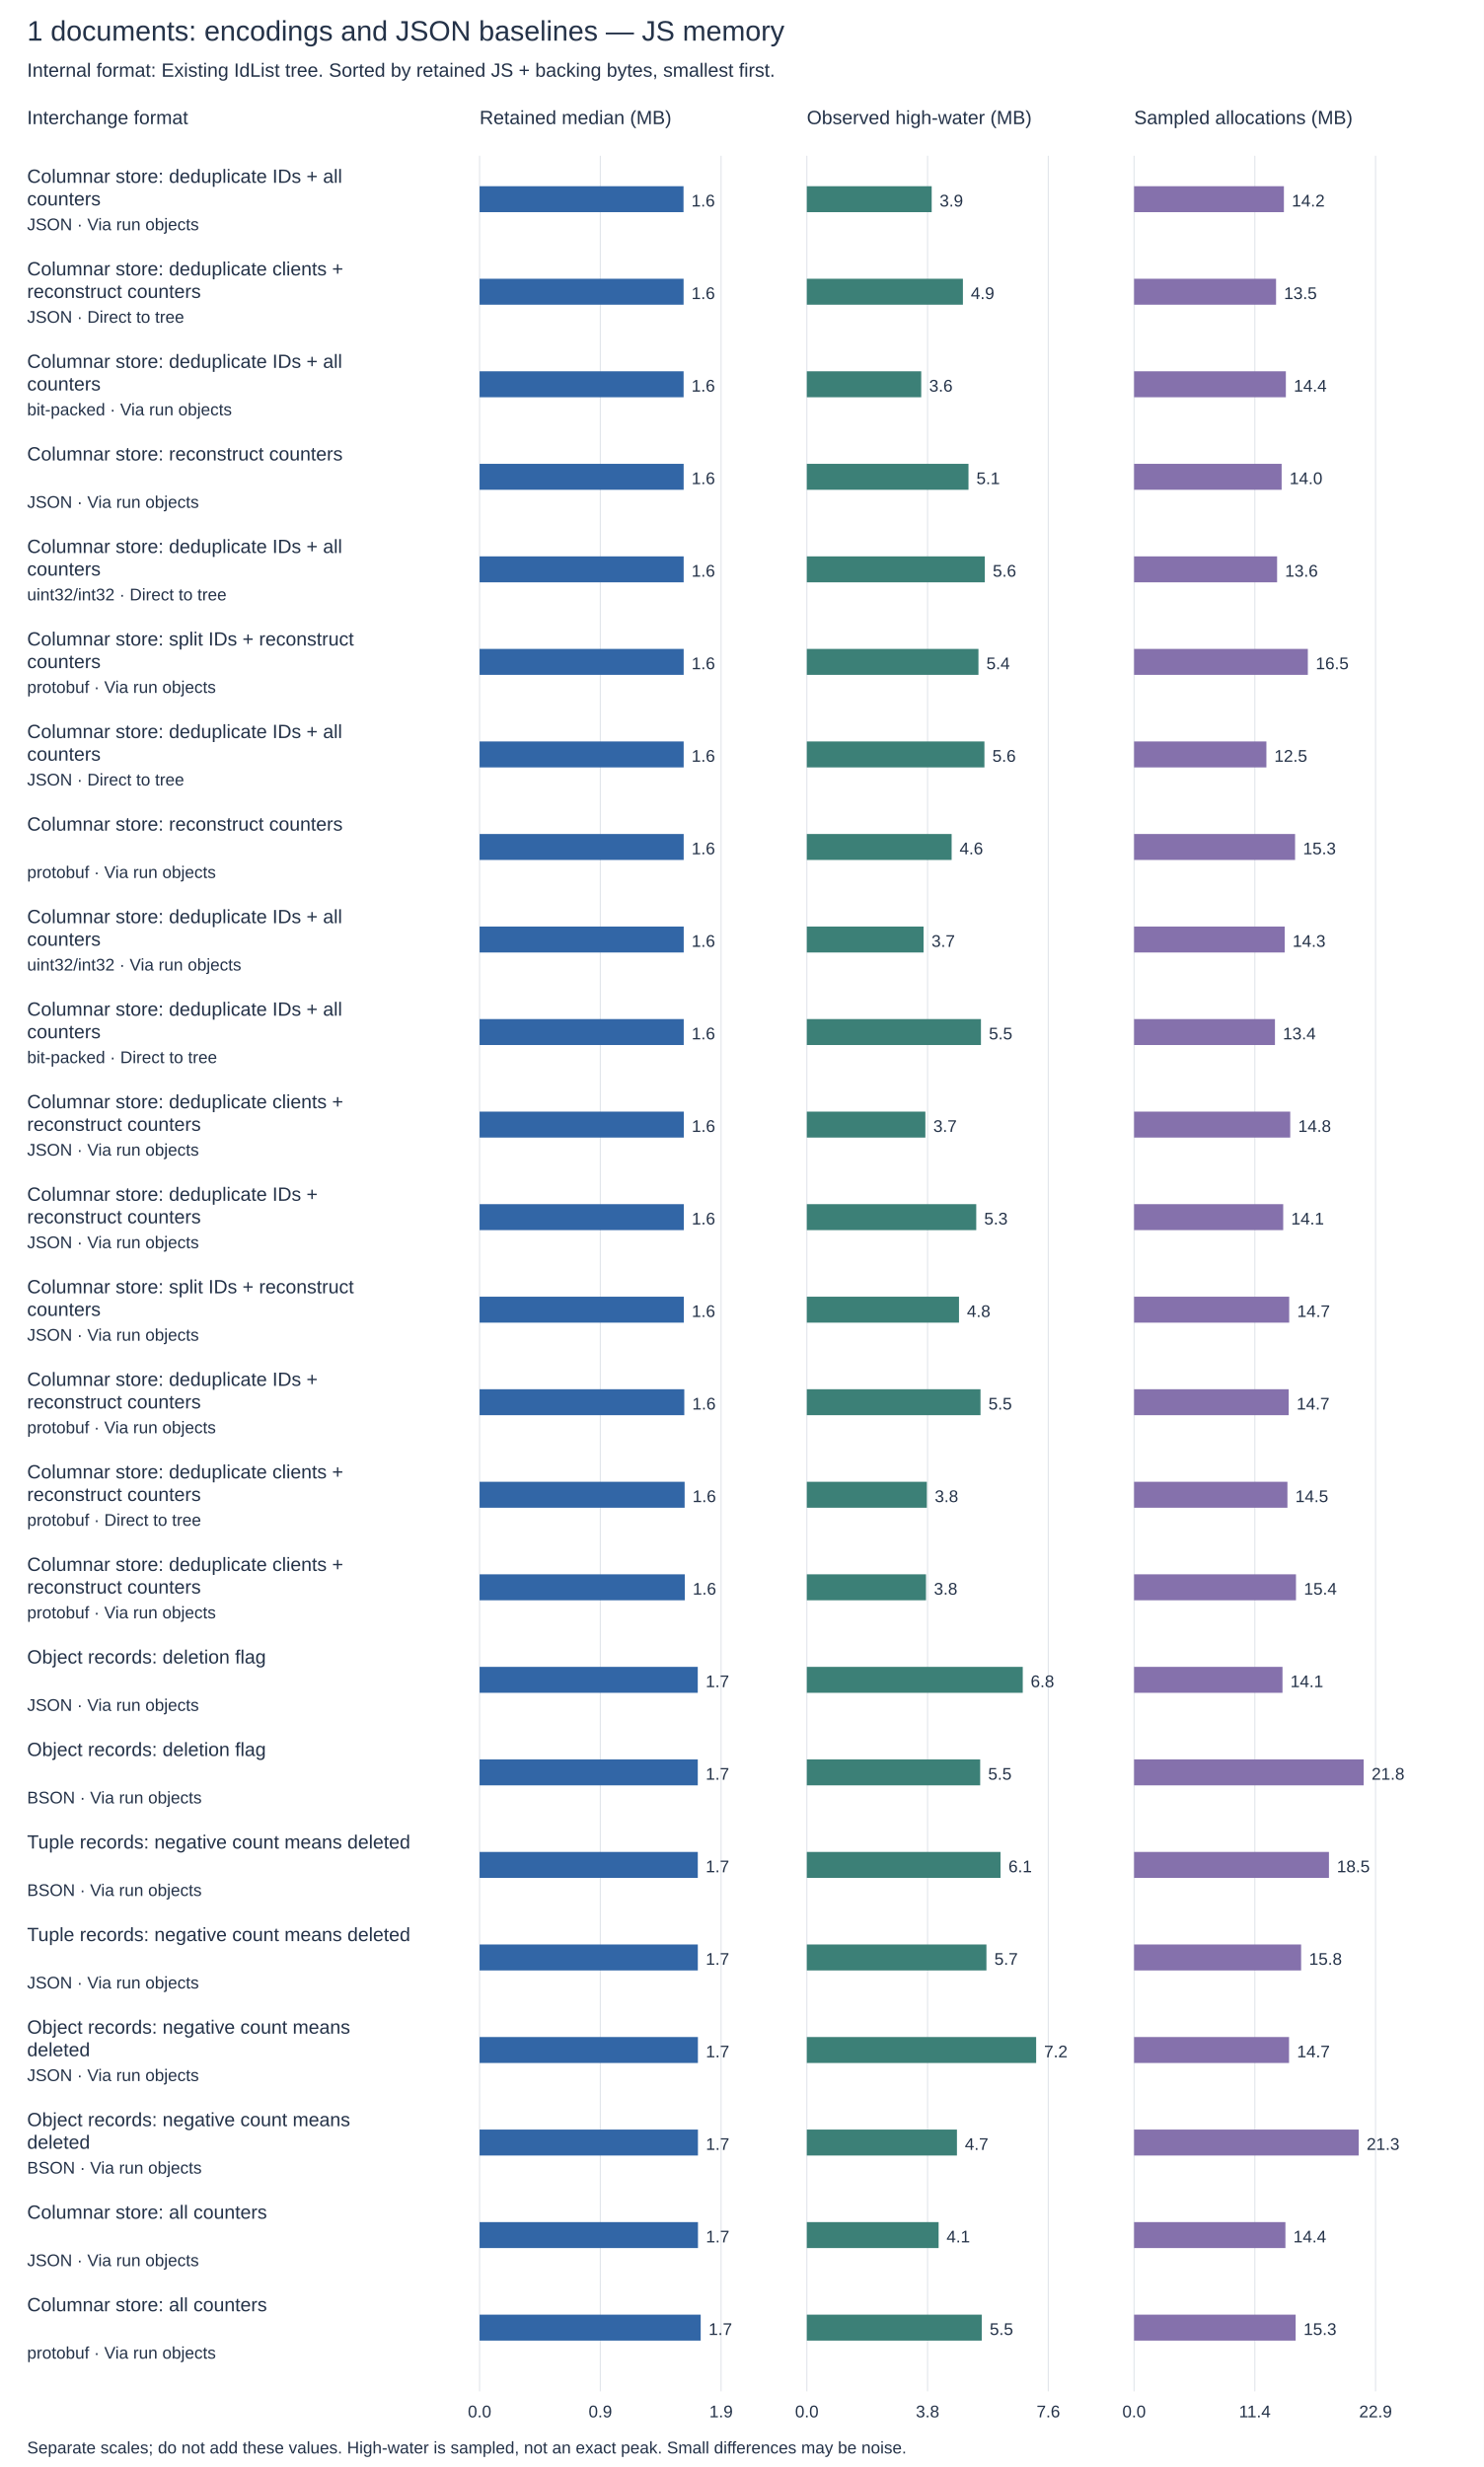
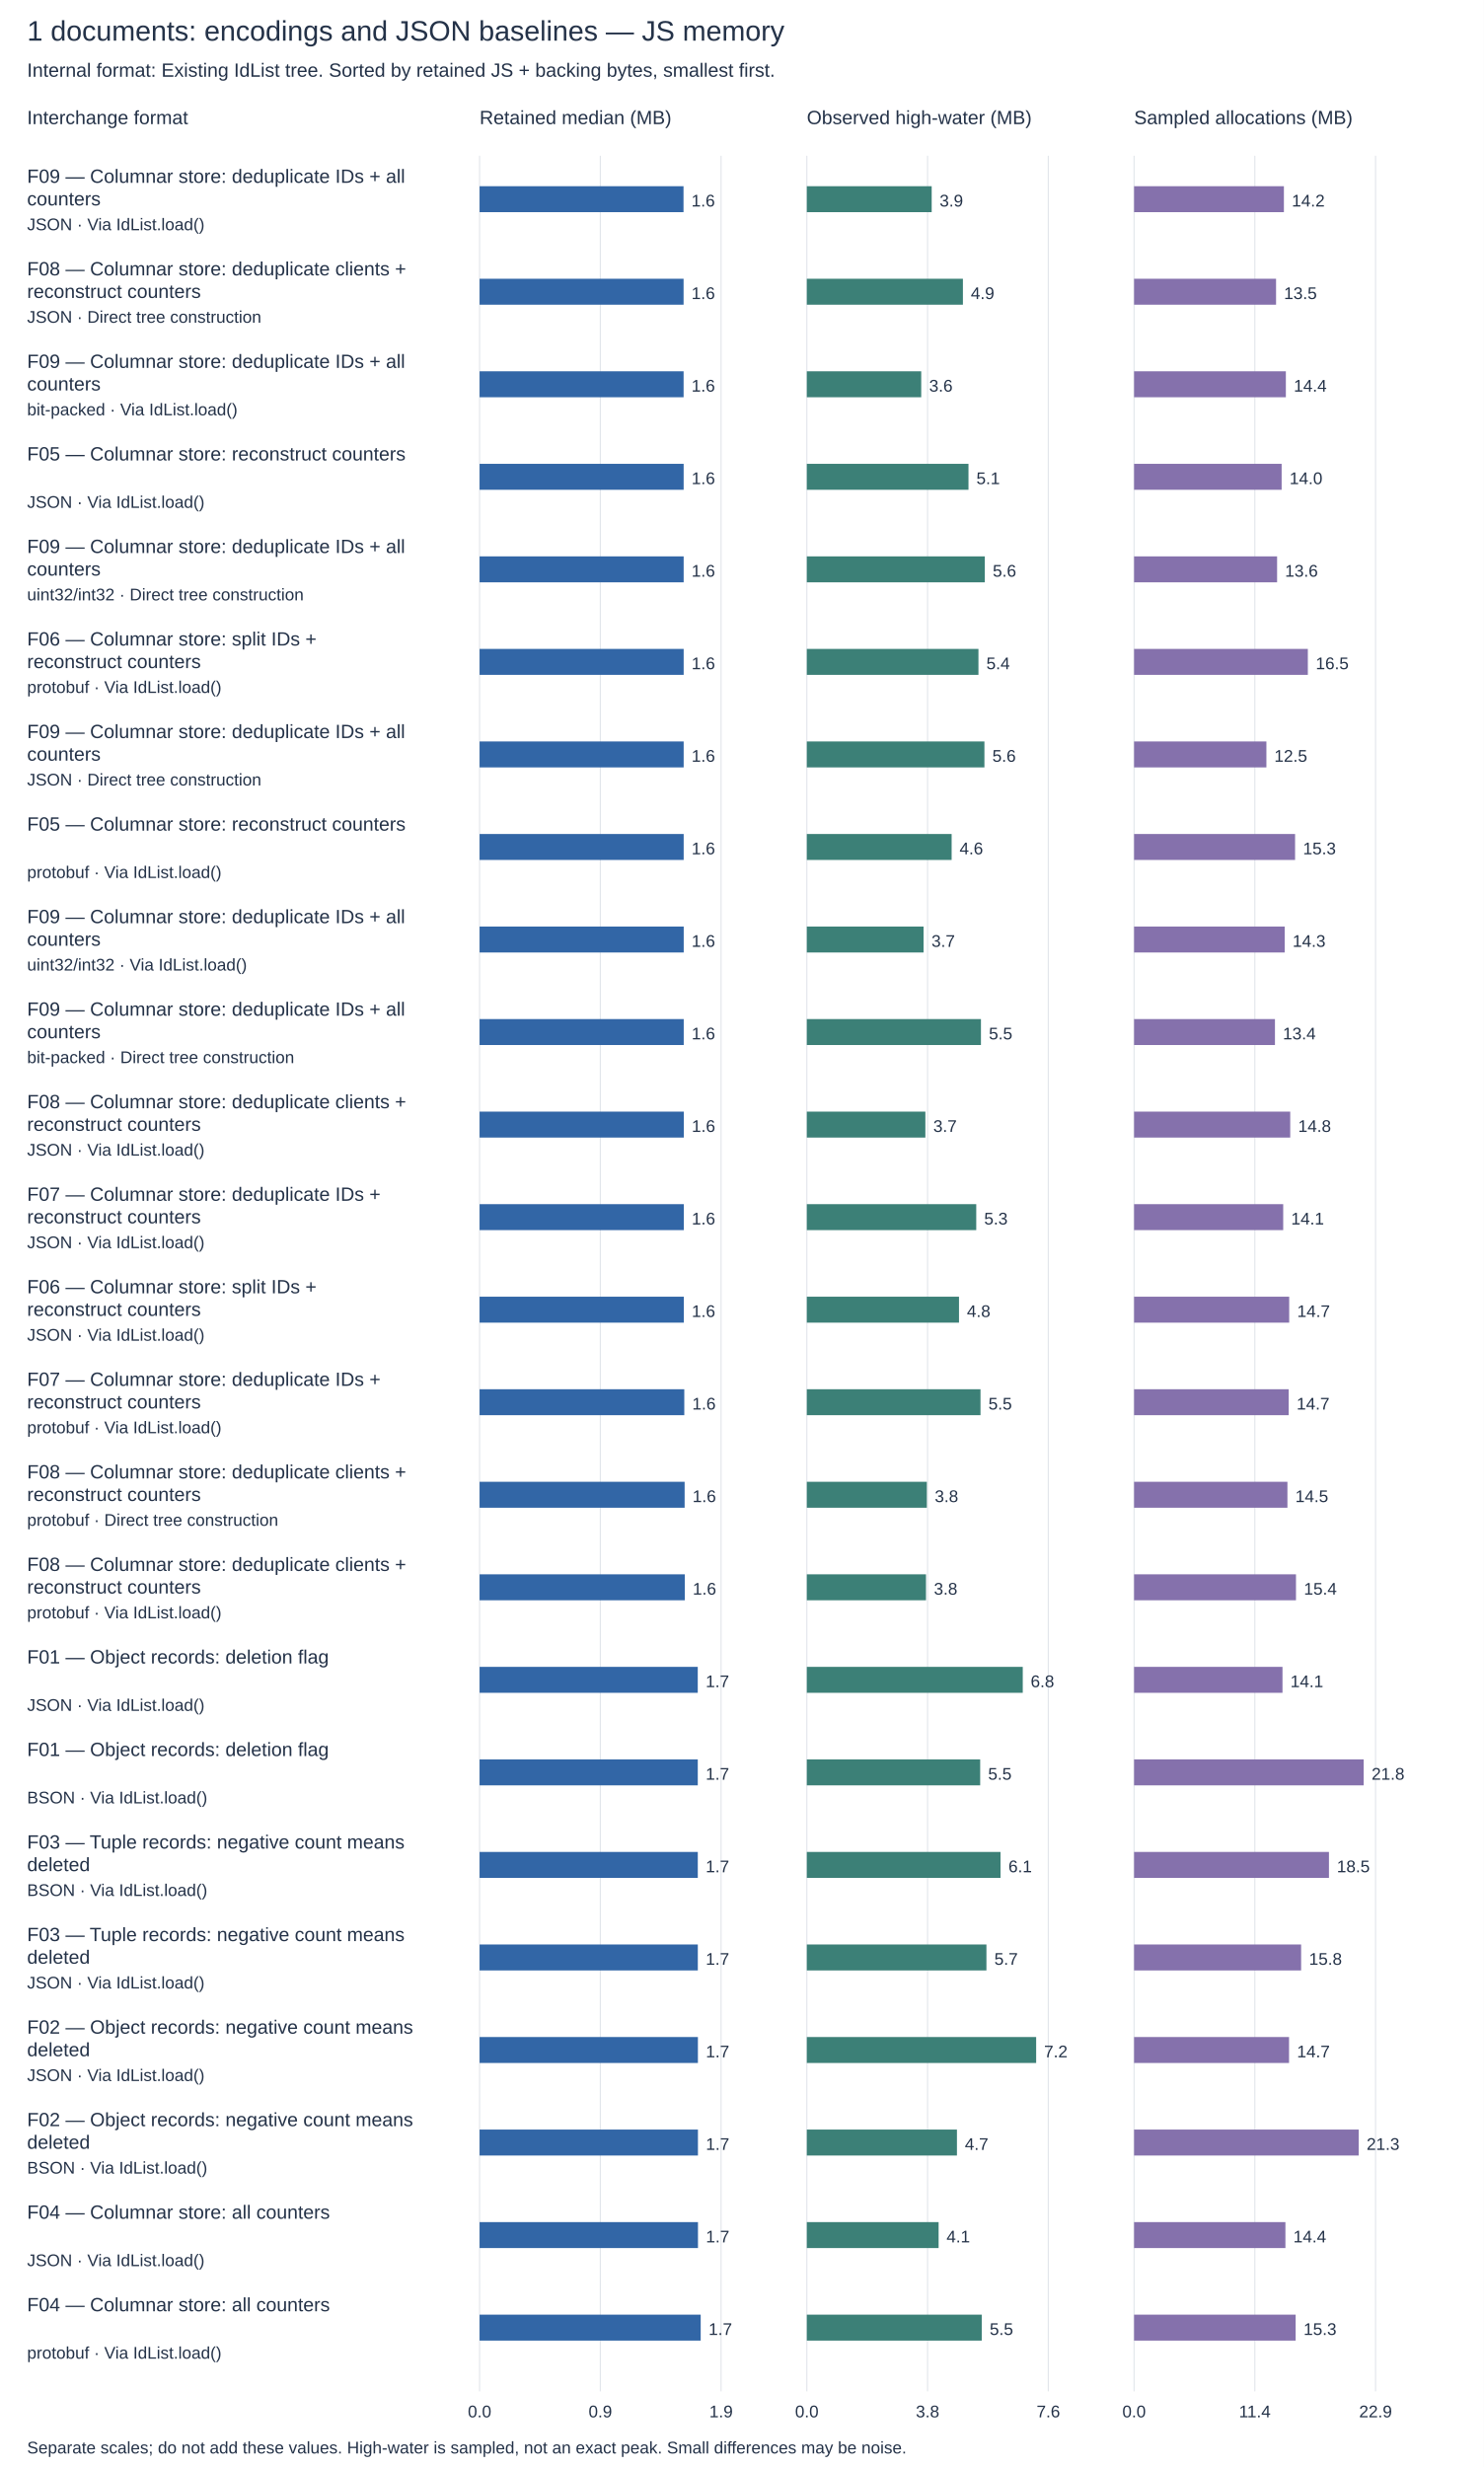
<svg xmlns="http://www.w3.org/2000/svg" width="1315" height="2186" viewBox="0 0 1315 2186" role="img" aria-labelledby="title desc">
  <style>text{font:17px Arial,Helvetica,sans-serif;fill:#243248}.small{font-size:15px}.title{font-size:25px;font-weight:500}</style>
  <rect width="1315" height="2186" fill="white" />
  <text x="24" y="36" class="title">1 documents: encodings and JSON baselines — JS memory</text>
  <text x="24" y="68">Internal format: Existing IdList tree. Sorted by retained JS + backing bytes, smallest first.</text>
  <text x="24" y="110">Interchange format</text>
  <text x="425" y="110">Retained median (MB)</text>
  <line x1="425" x2="425" y1="138" y2="2119" stroke="#e2e6eb" />
  <text x="425" y="2142" class="small" text-anchor="middle">0.0</text>
  <line x1="532" x2="532" y1="138" y2="2119" stroke="#e2e6eb" />
  <text x="532" y="2142" class="small" text-anchor="middle">0.9</text>
  <line x1="639" x2="639" y1="138" y2="2119" stroke="#e2e6eb" />
  <text x="639" y="2142" class="small" text-anchor="middle">1.9</text>
  <rect x="425" y="165" width="180.724" height="23" fill="#3266a6" />
  <text x="612.724" y="183" class="small">1.6</text>
  <rect x="425" y="247" width="180.781" height="23" fill="#3266a6" />
  <text x="612.781" y="265" class="small">1.6</text>
  <rect x="425" y="329" width="180.799" height="23" fill="#3266a6" />
  <text x="612.799" y="347" class="small">1.6</text>
  <rect x="425" y="411" width="180.844" height="23" fill="#3266a6" />
  <text x="612.844" y="429" class="small">1.6</text>
  <rect x="425" y="493" width="180.845" height="23" fill="#3266a6" />
  <text x="612.845" y="511" class="small">1.6</text>
  <rect x="425" y="575" width="180.854" height="23" fill="#3266a6" />
  <text x="612.854" y="593" class="small">1.6</text>
  <rect x="425" y="657" width="180.854" height="23" fill="#3266a6" />
  <text x="612.854" y="675" class="small">1.6</text>
  <rect x="425" y="739" width="180.865" height="23" fill="#3266a6" />
  <text x="612.865" y="757" class="small">1.6</text>
  <rect x="425" y="821" width="180.897" height="23" fill="#3266a6" />
  <text x="612.897" y="839" class="small">1.6</text>
  <rect x="425" y="903" width="180.908" height="23" fill="#3266a6" />
  <text x="612.908" y="921" class="small">1.6</text>
  <rect x="425" y="985" width="180.999" height="23" fill="#3266a6" />
  <text x="612.999" y="1003" class="small">1.6</text>
  <rect x="425" y="1067" width="181.001" height="23" fill="#3266a6" />
  <text x="613.001" y="1085" class="small">1.6</text>
  <rect x="425" y="1149" width="181.007" height="23" fill="#3266a6" />
  <text x="613.007" y="1167" class="small">1.6</text>
  <rect x="425" y="1231" width="181.404" height="23" fill="#3266a6" />
  <text x="613.404" y="1249" class="small">1.6</text>
  <rect x="425" y="1313" width="181.706" height="23" fill="#3266a6" />
  <text x="613.706" y="1331" class="small">1.6</text>
  <rect x="425" y="1395" width="181.868" height="23" fill="#3266a6" />
  <text x="613.868" y="1413" class="small">1.6</text>
  <rect x="425" y="1477" width="193.342" height="23" fill="#3266a6" />
  <text x="625.342" y="1495" class="small">1.7</text>
  <rect x="425" y="1559" width="193.36" height="23" fill="#3266a6" />
  <text x="625.36" y="1577" class="small">1.7</text>
  <rect x="425" y="1641" width="193.376" height="23" fill="#3266a6" />
  <text x="625.376" y="1659" class="small">1.7</text>
  <rect x="425" y="1723" width="193.401" height="23" fill="#3266a6" />
  <text x="625.401" y="1741" class="small">1.7</text>
  <rect x="425" y="1805" width="193.477" height="23" fill="#3266a6" />
  <text x="625.477" y="1823" class="small">1.7</text>
  <rect x="425" y="1887" width="193.507" height="23" fill="#3266a6" />
  <text x="625.507" y="1905" class="small">1.7</text>
  <rect x="425" y="1969" width="193.536" height="23" fill="#3266a6" />
  <text x="625.536" y="1987" class="small">1.7</text>
  <rect x="425" y="2051" width="195.945" height="23" fill="#3266a6" />
  <text x="627.945" y="2069" class="small">1.7</text>
  <text x="715" y="110">Observed high-water (MB)</text>
  <line x1="715" x2="715" y1="138" y2="2119" stroke="#e2e6eb" />
  <text x="715" y="2142" class="small" text-anchor="middle">0.0</text>
  <line x1="822" x2="822" y1="138" y2="2119" stroke="#e2e6eb" />
  <text x="822" y="2142" class="small" text-anchor="middle">3.8</text>
  <line x1="929" x2="929" y1="138" y2="2119" stroke="#e2e6eb" />
  <text x="929" y="2142" class="small" text-anchor="middle">7.6</text>
  <rect x="715" y="165" width="110.646" height="23" fill="#3c8077" />
  <text x="832.646" y="183" class="small">3.9</text>
  <rect x="715" y="247" width="138.316" height="23" fill="#3c8077" />
  <text x="860.316" y="265" class="small">4.9</text>
  <rect x="715" y="329" width="101.371" height="23" fill="#3c8077" />
  <text x="823.371" y="347" class="small">3.6</text>
  <rect x="715" y="411" width="143.261" height="23" fill="#3c8077" />
  <text x="865.261" y="429" class="small">5.1</text>
  <rect x="715" y="493" width="157.73" height="23" fill="#3c8077" />
  <text x="879.73" y="511" class="small">5.6</text>
  <rect x="715" y="575" width="152.091" height="23" fill="#3c8077" />
  <text x="874.091" y="593" class="small">5.4</text>
  <rect x="715" y="657" width="157.382" height="23" fill="#3c8077" />
  <text x="879.382" y="675" class="small">5.6</text>
  <rect x="715" y="739" width="128.329" height="23" fill="#3c8077" />
  <text x="850.329" y="757" class="small">4.6</text>
  <rect x="715" y="821" width="103.444" height="23" fill="#3c8077" />
  <text x="825.444" y="839" class="small">3.7</text>
  <rect x="715" y="903" width="154.304" height="23" fill="#3c8077" />
  <text x="876.304" y="921" class="small">5.5</text>
  <rect x="715" y="985" width="105.045" height="23" fill="#3c8077" />
  <text x="827.045" y="1003" class="small">3.7</text>
  <rect x="715" y="1067" width="150.137" height="23" fill="#3c8077" />
  <text x="872.137" y="1085" class="small">5.3</text>
  <rect x="715" y="1149" width="134.853" height="23" fill="#3c8077" />
  <text x="856.853" y="1167" class="small">4.8</text>
  <rect x="715" y="1231" width="153.912" height="23" fill="#3c8077" />
  <text x="875.912" y="1249" class="small">5.5</text>
  <rect x="715" y="1313" width="106.347" height="23" fill="#3c8077" />
  <text x="828.347" y="1331" class="small">3.8</text>
  <rect x="715" y="1395" width="105.593" height="23" fill="#3c8077" />
  <text x="827.593" y="1413" class="small">3.8</text>
  <rect x="715" y="1477" width="191.353" height="23" fill="#3c8077" />
  <text x="913.353" y="1495" class="small">6.8</text>
  <rect x="715" y="1559" width="153.623" height="23" fill="#3c8077" />
  <text x="875.623" y="1577" class="small">5.5</text>
  <rect x="715" y="1641" width="171.637" height="23" fill="#3c8077" />
  <text x="893.637" y="1659" class="small">6.1</text>
  <rect x="715" y="1723" width="159.16" height="23" fill="#3c8077" />
  <text x="881.16" y="1741" class="small">5.7</text>
  <rect x="715" y="1805" width="203.228" height="23" fill="#3c8077" />
  <text x="925.228" y="1823" class="small">7.2</text>
  <rect x="715" y="1887" width="133.023" height="23" fill="#3c8077" />
  <text x="855.023" y="1905" class="small">4.7</text>
  <rect x="715" y="1969" width="116.783" height="23" fill="#3c8077" />
  <text x="838.783" y="1987" class="small">4.1</text>
  <rect x="715" y="2051" width="155.009" height="23" fill="#3c8077" />
  <text x="877.009" y="2069" class="small">5.5</text>
  <text x="1005" y="110">Sampled allocations (MB)</text>
  <line x1="1005" x2="1005" y1="138" y2="2119" stroke="#e2e6eb" />
  <text x="1005" y="2142" class="small" text-anchor="middle">0.0</text>
  <line x1="1112" x2="1112" y1="138" y2="2119" stroke="#e2e6eb" />
  <text x="1112" y="2142" class="small" text-anchor="middle">11.4</text>
  <line x1="1219" x2="1219" y1="138" y2="2119" stroke="#e2e6eb" />
  <text x="1219" y="2142" class="small" text-anchor="middle">22.9</text>
  <rect x="1005" y="165" width="132.771" height="23" fill="#8571ac" />
  <text x="1144.771" y="183" class="small">14.2</text>
  <rect x="1005" y="247" width="125.818" height="23" fill="#8571ac" />
  <text x="1137.818" y="265" class="small">13.5</text>
  <rect x="1005" y="329" width="134.512" height="23" fill="#8571ac" />
  <text x="1146.512" y="347" class="small">14.4</text>
  <rect x="1005" y="411" width="130.77" height="23" fill="#8571ac" />
  <text x="1142.77" y="429" class="small">14.0</text>
  <rect x="1005" y="493" width="126.738" height="23" fill="#8571ac" />
  <text x="1138.738" y="511" class="small">13.6</text>
  <rect x="1005" y="575" width="153.992" height="23" fill="#8571ac" />
  <text x="1165.992" y="593" class="small">16.5</text>
  <rect x="1005" y="657" width="117.262" height="23" fill="#8571ac" />
  <text x="1129.262" y="675" class="small">12.5</text>
  <rect x="1005" y="739" width="142.68" height="23" fill="#8571ac" />
  <text x="1154.68" y="757" class="small">15.3</text>
  <rect x="1005" y="821" width="133.476" height="23" fill="#8571ac" />
  <text x="1145.476" y="839" class="small">14.3</text>
  <rect x="1005" y="903" width="124.846" height="23" fill="#8571ac" />
  <text x="1136.846" y="921" class="small">13.4</text>
  <rect x="1005" y="985" width="138.377" height="23" fill="#8571ac" />
  <text x="1150.377" y="1003" class="small">14.8</text>
  <rect x="1005" y="1067" width="132.156" height="23" fill="#8571ac" />
  <text x="1144.156" y="1085" class="small">14.1</text>
  <rect x="1005" y="1149" width="137.466" height="23" fill="#8571ac" />
  <text x="1149.466" y="1167" class="small">14.7</text>
  <rect x="1005" y="1231" width="137.014" height="23" fill="#8571ac" />
  <text x="1149.014" y="1249" class="small">14.7</text>
  <rect x="1005" y="1313" width="135.899" height="23" fill="#8571ac" />
  <text x="1147.899" y="1331" class="small">14.5</text>
  <rect x="1005" y="1395" width="143.48" height="23" fill="#8571ac" />
  <text x="1155.48" y="1413" class="small">15.4</text>
  <rect x="1005" y="1477" width="131.521" height="23" fill="#8571ac" />
  <text x="1143.521" y="1495" class="small">14.1</text>
  <rect x="1005" y="1559" width="203.458" height="23" fill="#8571ac" />
  <text x="1215.458" y="1577" class="small">21.8</text>
  <rect x="1005" y="1641" width="172.699" height="23" fill="#8571ac" />
  <text x="1184.699" y="1659" class="small">18.5</text>
  <rect x="1005" y="1723" width="148.031" height="23" fill="#8571ac" />
  <text x="1160.031" y="1741" class="small">15.8</text>
  <rect x="1005" y="1805" width="137.327" height="23" fill="#8571ac" />
  <text x="1149.327" y="1823" class="small">14.7</text>
  <rect x="1005" y="1887" width="199.036" height="23" fill="#8571ac" />
  <text x="1211.036" y="1905" class="small">21.3</text>
  <rect x="1005" y="1969" width="134.115" height="23" fill="#8571ac" />
  <text x="1146.115" y="1987" class="small">14.4</text>
  <rect x="1005" y="2051" width="143.186" height="23" fill="#8571ac" />
  <text x="1155.186" y="2069" class="small">15.3</text>
-   <text x="24" y="162">Columnar store: deduplicate IDs + all</text>
+   <text x="24" y="162">F09 — Columnar store: deduplicate IDs + all</text>
  <text x="24" y="182">counters</text>
-   <text x="24" y="204" class="small">JSON · Via run objects</text>
-   <text x="24" y="244">Columnar store: deduplicate clients +</text>
+   <text x="24" y="204" class="small">JSON · Via IdList.load()</text>
+   <text x="24" y="244">F08 — Columnar store: deduplicate clients +</text>
  <text x="24" y="264">reconstruct counters</text>
-   <text x="24" y="286" class="small">JSON · Direct to tree</text>
-   <text x="24" y="326">Columnar store: deduplicate IDs + all</text>
+   <text x="24" y="286" class="small">JSON · Direct tree construction</text>
+   <text x="24" y="326">F09 — Columnar store: deduplicate IDs + all</text>
  <text x="24" y="346">counters</text>
-   <text x="24" y="368" class="small">bit-packed · Via run objects</text>
-   <text x="24" y="408">Columnar store: reconstruct counters</text>
-   <text x="24" y="450" class="small">JSON · Via run objects</text>
-   <text x="24" y="490">Columnar store: deduplicate IDs + all</text>
+   <text x="24" y="368" class="small">bit-packed · Via IdList.load()</text>
+   <text x="24" y="408">F05 — Columnar store: reconstruct counters</text>
+   <text x="24" y="450" class="small">JSON · Via IdList.load()</text>
+   <text x="24" y="490">F09 — Columnar store: deduplicate IDs + all</text>
  <text x="24" y="510">counters</text>
-   <text x="24" y="532" class="small">uint32/int32 · Direct to tree</text>
-   <text x="24" y="572">Columnar store: split IDs + reconstruct</text>
-   <text x="24" y="592">counters</text>
-   <text x="24" y="614" class="small">protobuf · Via run objects</text>
-   <text x="24" y="654">Columnar store: deduplicate IDs + all</text>
+   <text x="24" y="532" class="small">uint32/int32 · Direct tree construction</text>
+   <text x="24" y="572">F06 — Columnar store: split IDs +</text>
+   <text x="24" y="592">reconstruct counters</text>
+   <text x="24" y="614" class="small">protobuf · Via IdList.load()</text>
+   <text x="24" y="654">F09 — Columnar store: deduplicate IDs + all</text>
  <text x="24" y="674">counters</text>
-   <text x="24" y="696" class="small">JSON · Direct to tree</text>
-   <text x="24" y="736">Columnar store: reconstruct counters</text>
-   <text x="24" y="778" class="small">protobuf · Via run objects</text>
-   <text x="24" y="818">Columnar store: deduplicate IDs + all</text>
+   <text x="24" y="696" class="small">JSON · Direct tree construction</text>
+   <text x="24" y="736">F05 — Columnar store: reconstruct counters</text>
+   <text x="24" y="778" class="small">protobuf · Via IdList.load()</text>
+   <text x="24" y="818">F09 — Columnar store: deduplicate IDs + all</text>
  <text x="24" y="838">counters</text>
-   <text x="24" y="860" class="small">uint32/int32 · Via run objects</text>
-   <text x="24" y="900">Columnar store: deduplicate IDs + all</text>
+   <text x="24" y="860" class="small">uint32/int32 · Via IdList.load()</text>
+   <text x="24" y="900">F09 — Columnar store: deduplicate IDs + all</text>
  <text x="24" y="920">counters</text>
-   <text x="24" y="942" class="small">bit-packed · Direct to tree</text>
-   <text x="24" y="982">Columnar store: deduplicate clients +</text>
+   <text x="24" y="942" class="small">bit-packed · Direct tree construction</text>
+   <text x="24" y="982">F08 — Columnar store: deduplicate clients +</text>
  <text x="24" y="1002">reconstruct counters</text>
-   <text x="24" y="1024" class="small">JSON · Via run objects</text>
-   <text x="24" y="1064">Columnar store: deduplicate IDs +</text>
+   <text x="24" y="1024" class="small">JSON · Via IdList.load()</text>
+   <text x="24" y="1064">F07 — Columnar store: deduplicate IDs +</text>
  <text x="24" y="1084">reconstruct counters</text>
-   <text x="24" y="1106" class="small">JSON · Via run objects</text>
-   <text x="24" y="1146">Columnar store: split IDs + reconstruct</text>
-   <text x="24" y="1166">counters</text>
-   <text x="24" y="1188" class="small">JSON · Via run objects</text>
-   <text x="24" y="1228">Columnar store: deduplicate IDs +</text>
+   <text x="24" y="1106" class="small">JSON · Via IdList.load()</text>
+   <text x="24" y="1146">F06 — Columnar store: split IDs +</text>
+   <text x="24" y="1166">reconstruct counters</text>
+   <text x="24" y="1188" class="small">JSON · Via IdList.load()</text>
+   <text x="24" y="1228">F07 — Columnar store: deduplicate IDs +</text>
  <text x="24" y="1248">reconstruct counters</text>
-   <text x="24" y="1270" class="small">protobuf · Via run objects</text>
-   <text x="24" y="1310">Columnar store: deduplicate clients +</text>
+   <text x="24" y="1270" class="small">protobuf · Via IdList.load()</text>
+   <text x="24" y="1310">F08 — Columnar store: deduplicate clients +</text>
  <text x="24" y="1330">reconstruct counters</text>
-   <text x="24" y="1352" class="small">protobuf · Direct to tree</text>
-   <text x="24" y="1392">Columnar store: deduplicate clients +</text>
+   <text x="24" y="1352" class="small">protobuf · Direct tree construction</text>
+   <text x="24" y="1392">F08 — Columnar store: deduplicate clients +</text>
  <text x="24" y="1412">reconstruct counters</text>
-   <text x="24" y="1434" class="small">protobuf · Via run objects</text>
-   <text x="24" y="1474">Object records: deletion flag</text>
-   <text x="24" y="1516" class="small">JSON · Via run objects</text>
-   <text x="24" y="1556">Object records: deletion flag</text>
-   <text x="24" y="1598" class="small">BSON · Via run objects</text>
-   <text x="24" y="1638">Tuple records: negative count means deleted</text>
-   <text x="24" y="1680" class="small">BSON · Via run objects</text>
-   <text x="24" y="1720">Tuple records: negative count means deleted</text>
-   <text x="24" y="1762" class="small">JSON · Via run objects</text>
-   <text x="24" y="1802">Object records: negative count means</text>
+   <text x="24" y="1434" class="small">protobuf · Via IdList.load()</text>
+   <text x="24" y="1474">F01 — Object records: deletion flag</text>
+   <text x="24" y="1516" class="small">JSON · Via IdList.load()</text>
+   <text x="24" y="1556">F01 — Object records: deletion flag</text>
+   <text x="24" y="1598" class="small">BSON · Via IdList.load()</text>
+   <text x="24" y="1638">F03 — Tuple records: negative count means</text>
+   <text x="24" y="1658">deleted</text>
+   <text x="24" y="1680" class="small">BSON · Via IdList.load()</text>
+   <text x="24" y="1720">F03 — Tuple records: negative count means</text>
+   <text x="24" y="1740">deleted</text>
+   <text x="24" y="1762" class="small">JSON · Via IdList.load()</text>
+   <text x="24" y="1802">F02 — Object records: negative count means</text>
  <text x="24" y="1822">deleted</text>
-   <text x="24" y="1844" class="small">JSON · Via run objects</text>
-   <text x="24" y="1884">Object records: negative count means</text>
+   <text x="24" y="1844" class="small">JSON · Via IdList.load()</text>
+   <text x="24" y="1884">F02 — Object records: negative count means</text>
  <text x="24" y="1904">deleted</text>
-   <text x="24" y="1926" class="small">BSON · Via run objects</text>
-   <text x="24" y="1966">Columnar store: all counters</text>
-   <text x="24" y="2008" class="small">JSON · Via run objects</text>
-   <text x="24" y="2048">Columnar store: all counters</text>
-   <text x="24" y="2090" class="small">protobuf · Via run objects</text>
+   <text x="24" y="1926" class="small">BSON · Via IdList.load()</text>
+   <text x="24" y="1966">F04 — Columnar store: all counters</text>
+   <text x="24" y="2008" class="small">JSON · Via IdList.load()</text>
+   <text x="24" y="2048">F04 — Columnar store: all counters</text>
+   <text x="24" y="2090" class="small">protobuf · Via IdList.load()</text>
  <text x="24" y="2174" class="small">Separate scales; do not add these values. High-water is sampled, not an exact peak. Small differences may be noise.</text>
</svg>
